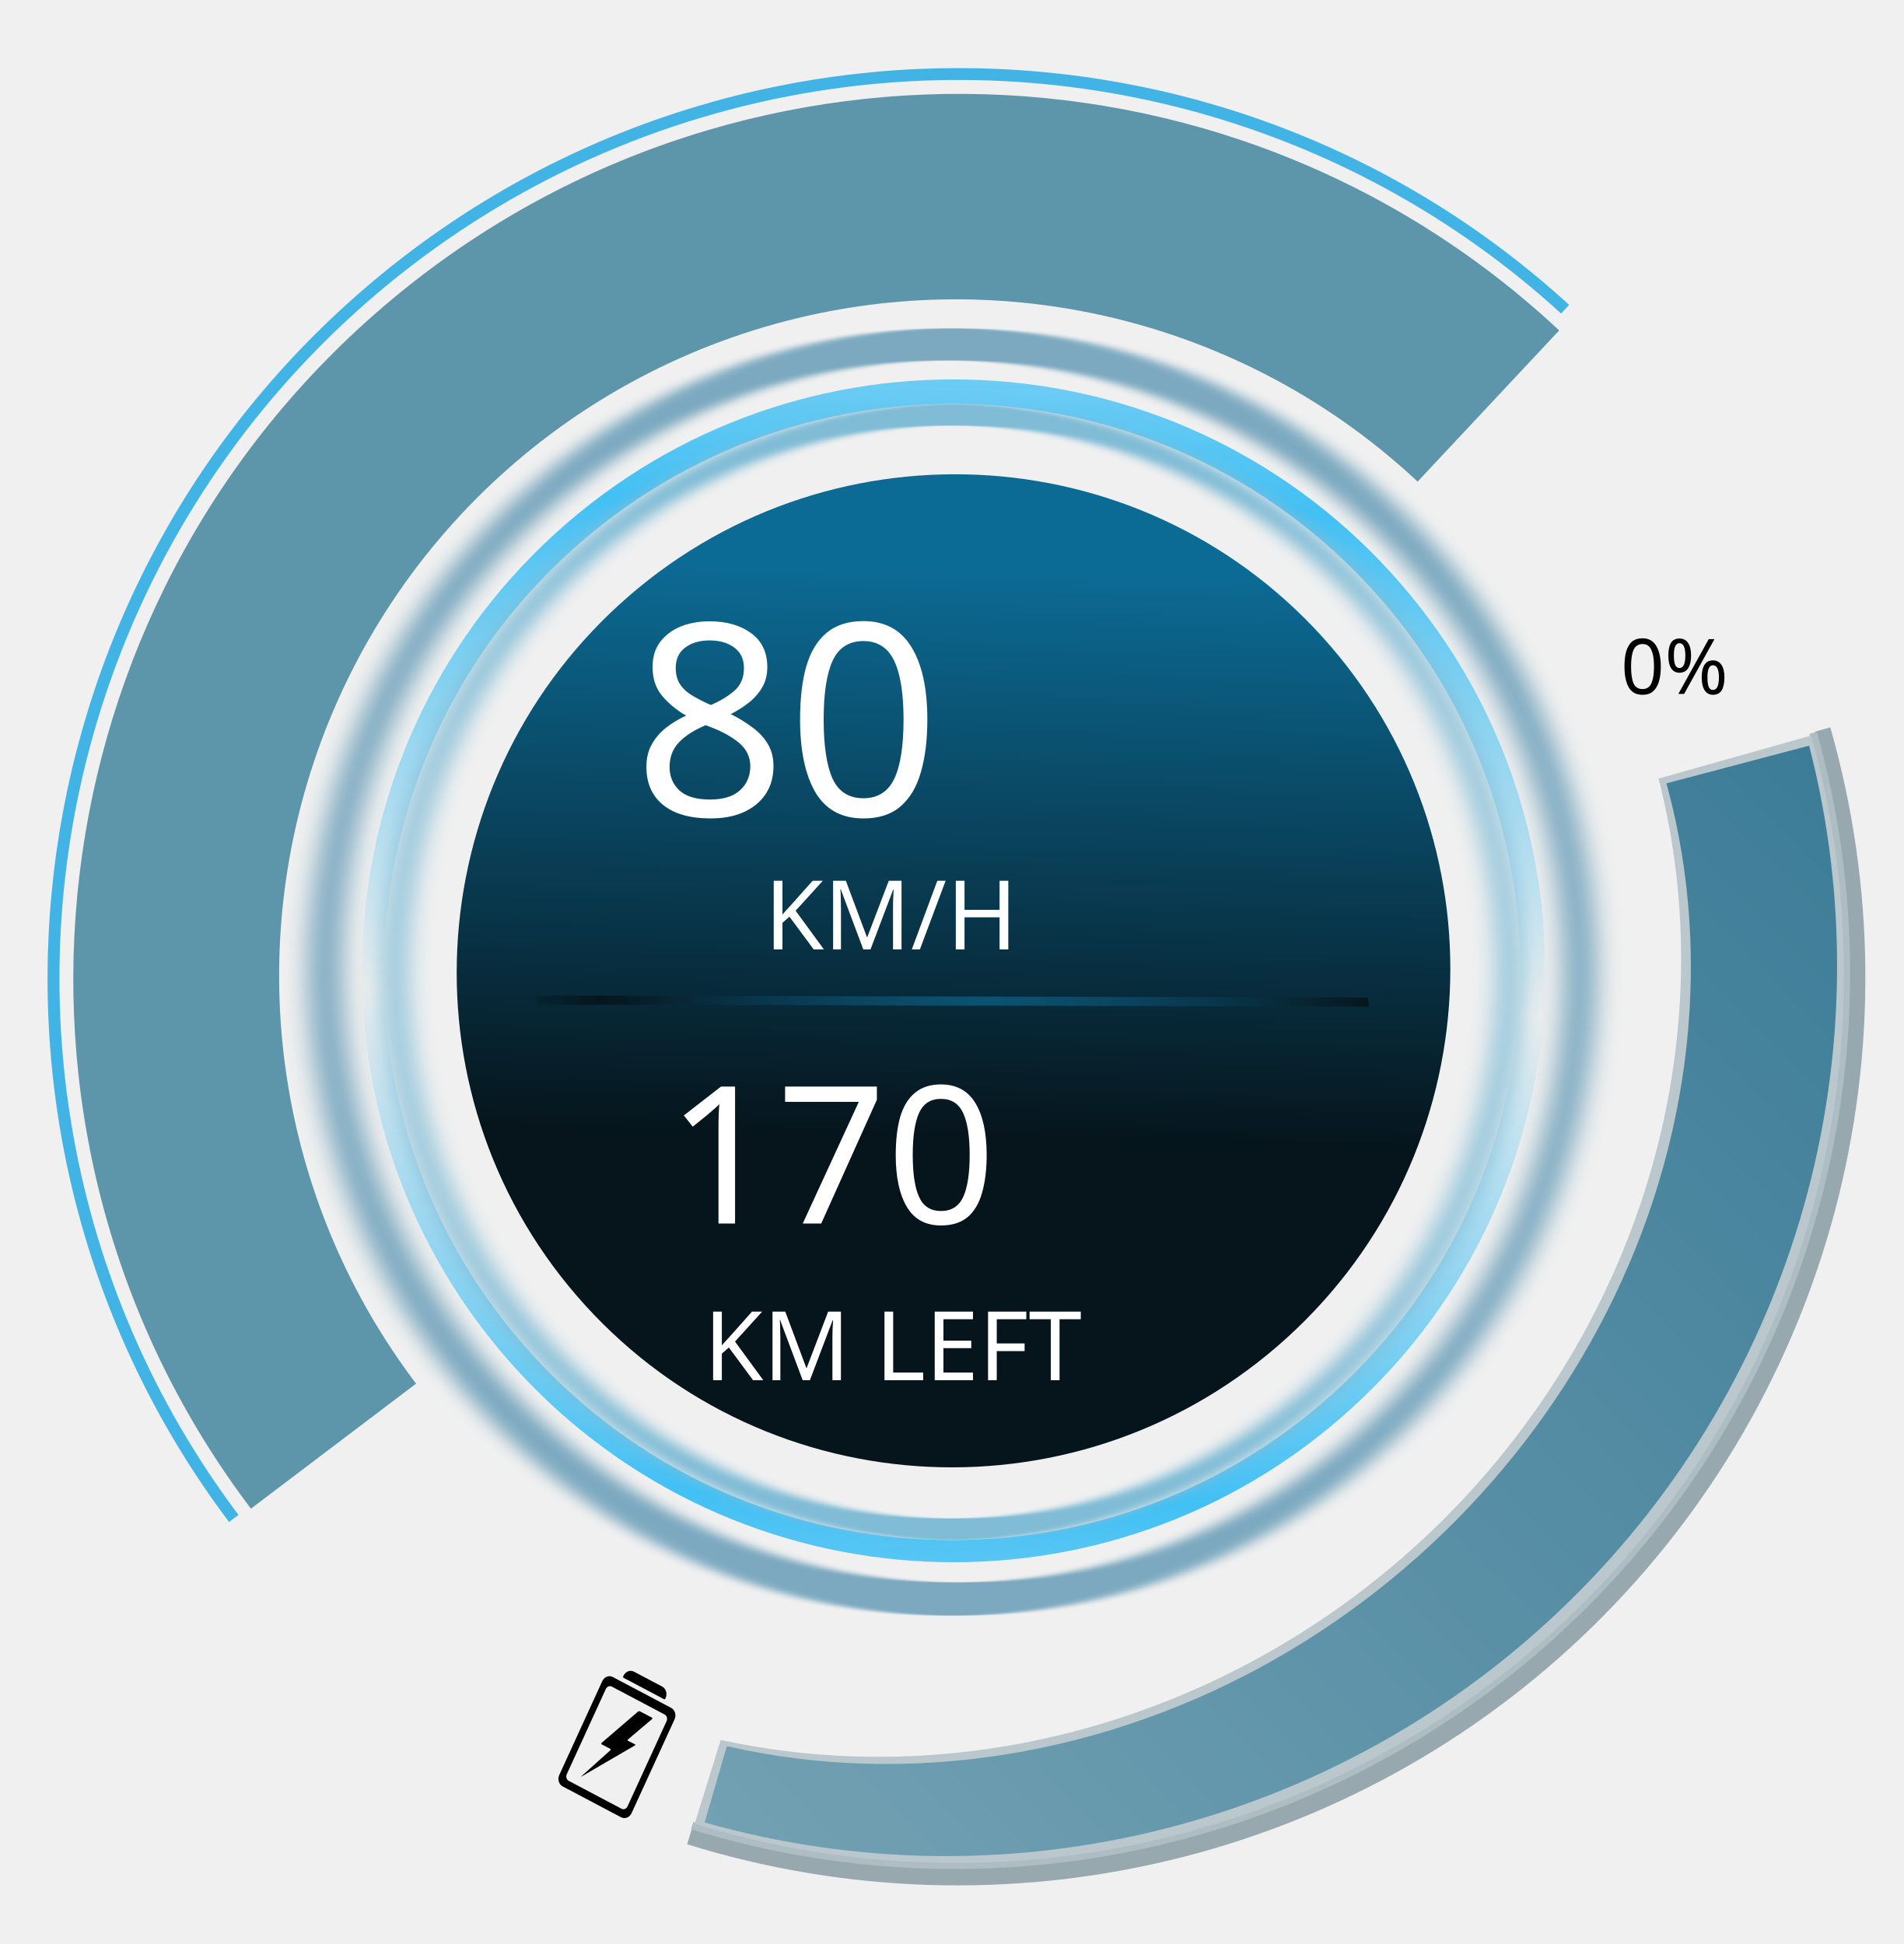
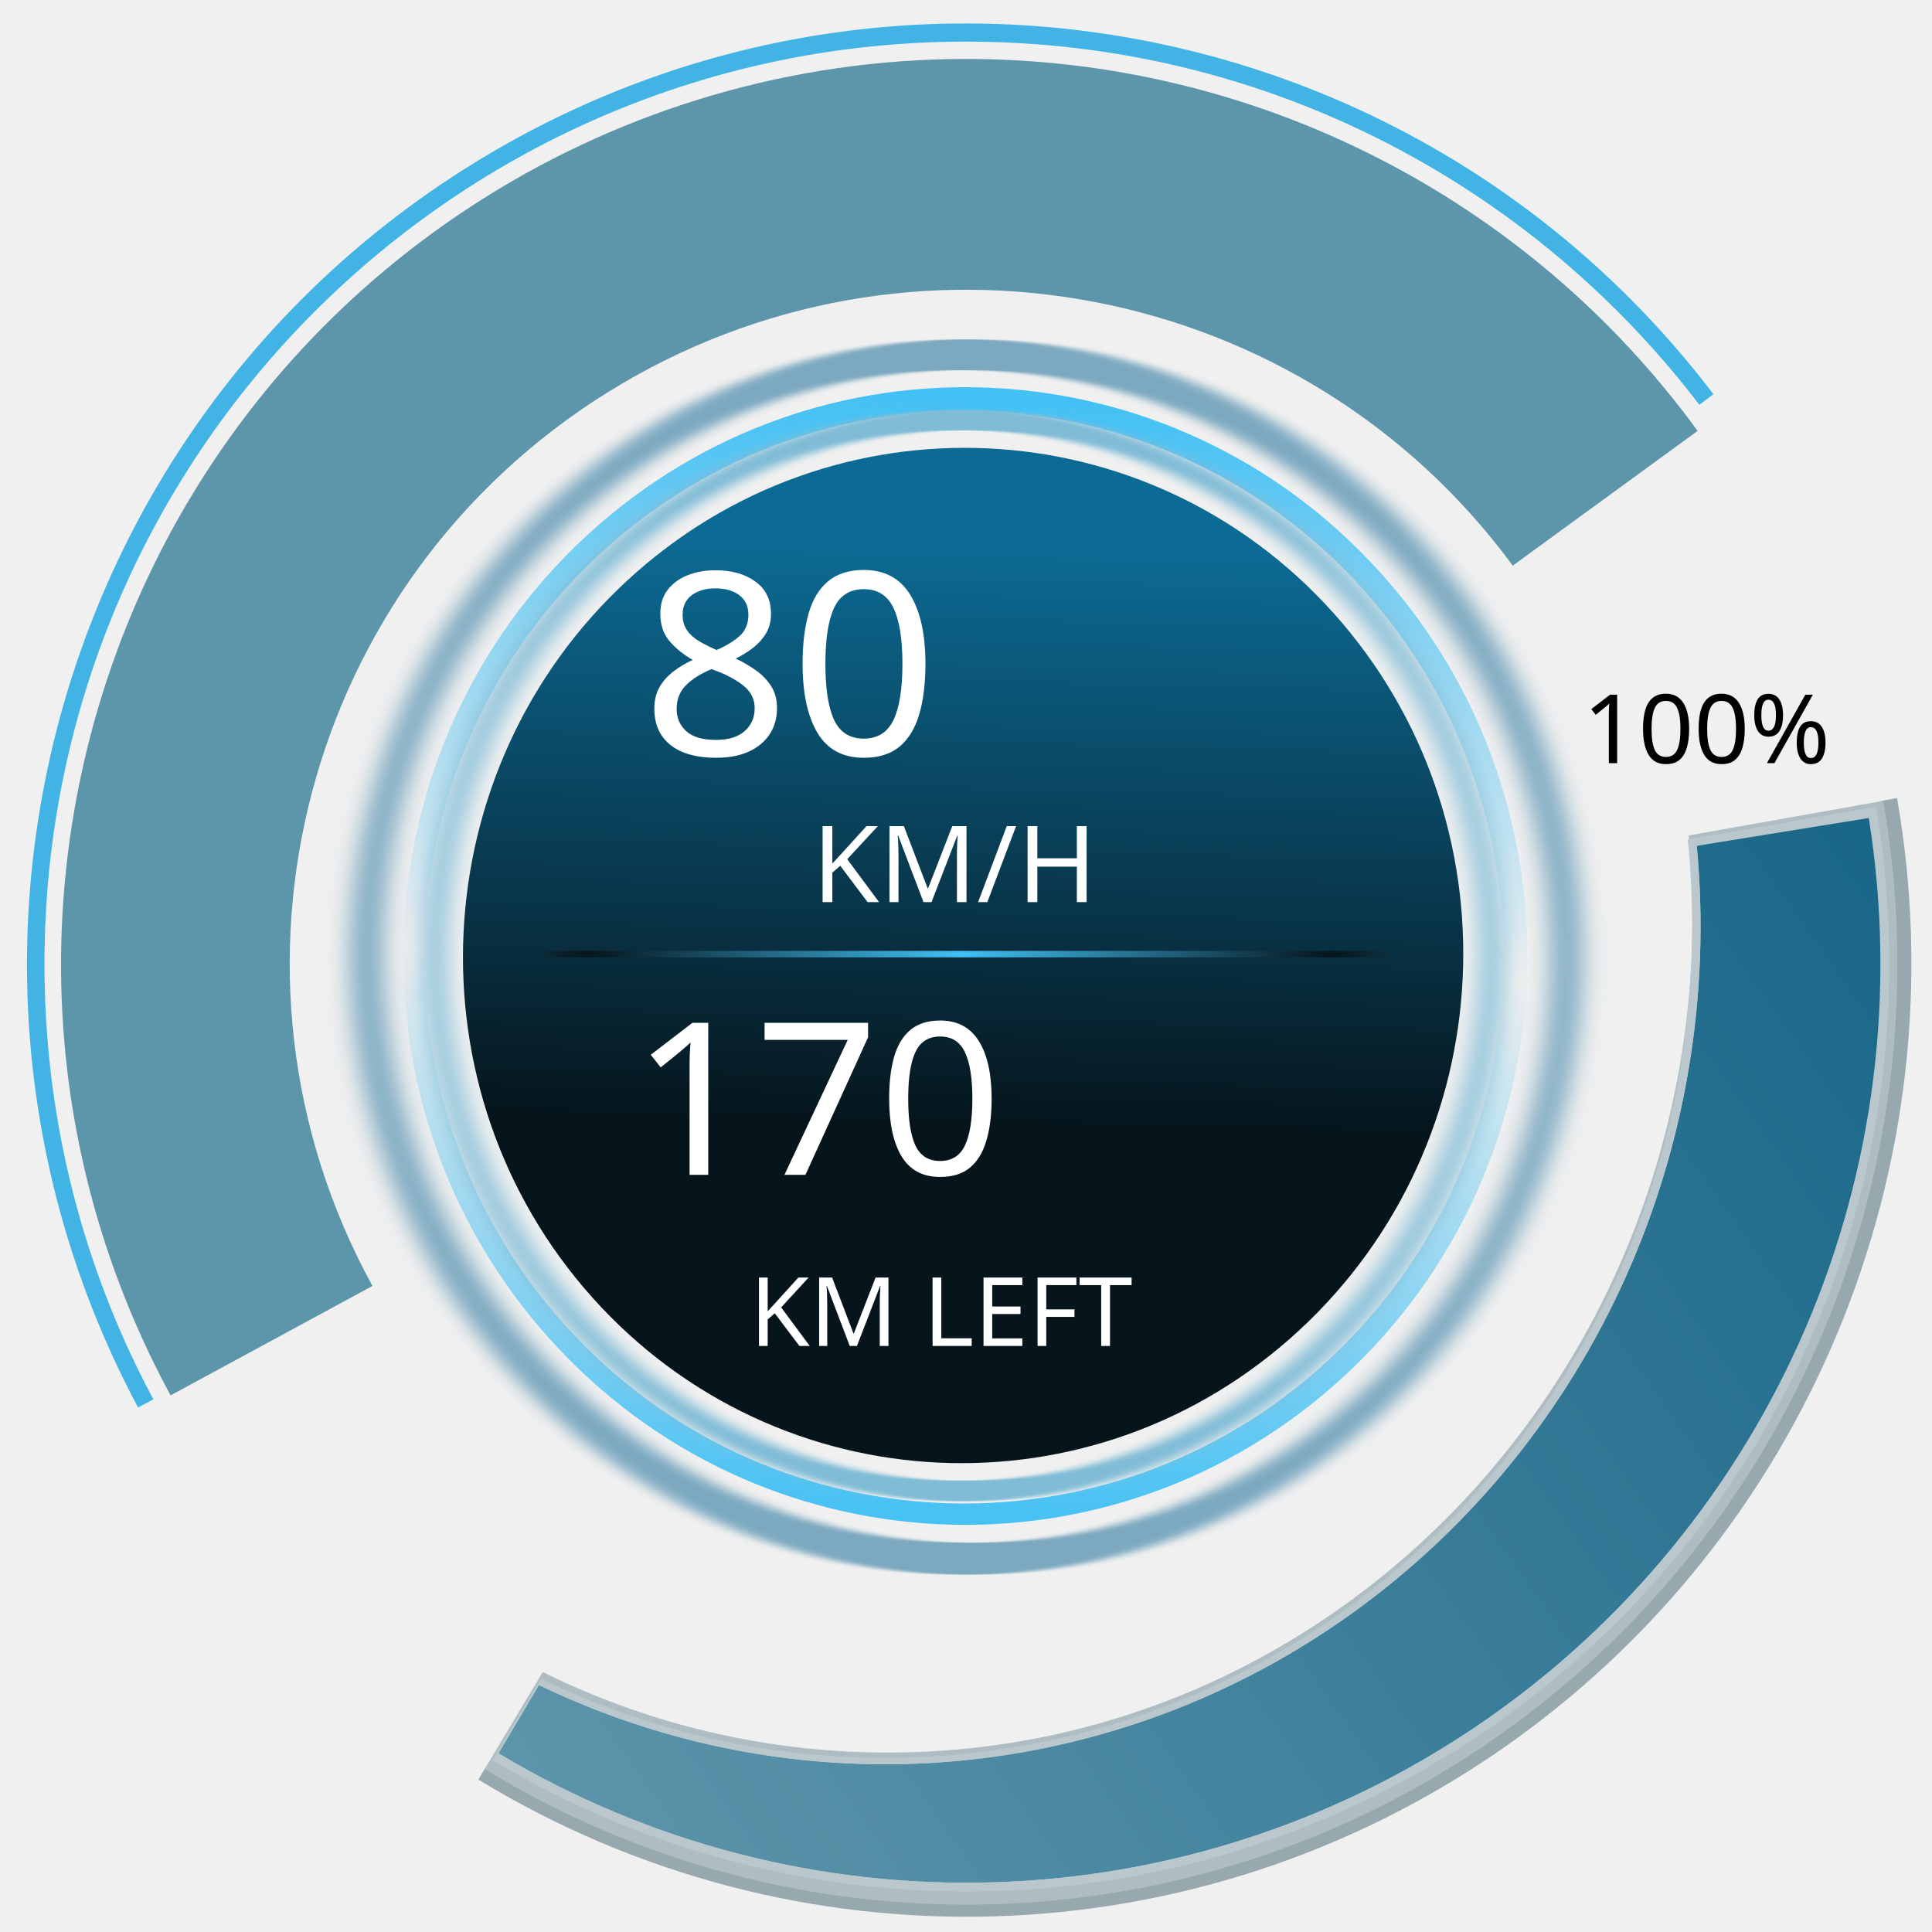
- <svg xmlns="http://www.w3.org/2000/svg" xmlns:ns1="http://www.openswatchbook.org/uri/2009/osb" xmlns:xlink="http://www.w3.org/1999/xlink" width="100%" height="100%" viewBox="0 0 140 143" version="1.1" id="svg8">
+ <svg xmlns="http://www.w3.org/2000/svg" xmlns:ns1="http://www.openswatchbook.org/uri/2009/osb" xmlns:xlink="http://www.w3.org/1999/xlink" width="100%" height="100%" viewBox="0 0 300 300" version="1.1" id="svg8">
  <defs id="defs2">
-     <linearGradient id="linearGradient931">
-       <stop style="stop-color:#5d95ab;stop-opacity:1" offset="0" id="stop927" />
-       <stop style="stop-color:#186688;stop-opacity:1" offset="1" id="stop929" />
+     <linearGradient id="linearGradient1015">
+       <stop style="stop-color:#42c0f4;stop-opacity:1" offset="0" id="stop1011" />
+       <stop style="stop-color:#06151c;stop-opacity:1" offset="1" id="stop1013" />
    </linearGradient>
-     <linearGradient id="linearGradient928">
-       <stop style="stop-color:#06151c;stop-opacity:1" offset="0" id="stop924" />
-       <stop style="stop-color:#0c6b95;stop-opacity:0.629" offset="1" id="stop926" />
+     <linearGradient id="linearGradient1484">
+       <stop style="stop-color:#42c0f4;stop-opacity:1" offset="0" id="stop1480" />
+       <stop style="stop-color:#42c0f4;stop-opacity:0" offset="1" id="stop1482" />
    </linearGradient>
-     <rect x="177.93" y="161.054" width="19.533" height="42.333" id="rect950" />
-     <rect x="4.981" y="104.197" width="49.484" height="11.288" id="rect99" />
-     <rect x="105.39" y="123.328" width="19.022" height="7.834" id="rect23021" />
-     <rect x="118.513" y="113.938" width="34.804" height="22.703" id="rect23015" />
+     <linearGradient id="linearGradient1458">
+       <stop style="stop-color:#5d95ab;stop-opacity:1" offset="0" id="stop1454" />
+       <stop style="stop-color:#186688;stop-opacity:1" offset="1" id="stop1456" />
+     </linearGradient>
+     <rect x="105.39" y="123.328" width="32.01" height="13.882" id="rect23021" />
+     <rect x="118.513" y="113.938" width="41.111" height="32.469" id="rect23015" />
    <rect x="108.41" y="105.329" width="28.795" height="36.226" id="rect23003" />
    <linearGradient id="linearGradient22966" ns1:paint="solid">
      <stop style="stop-color:#bac8cd;stop-opacity:1;" offset="0" id="stop22964" />
    </linearGradient>
    <rect x="160.845" y="154.39" width="20.068" height="7.942" id="rect22840" />
    <rect x="162.395" y="150.668" width="18.198" height="9.464" id="rect22834" />
    <rect x="163.493" y="152.768" width="12.909" height="10.782" id="rect22828" />
    <linearGradient id="linearGradient22672">
      <stop style="stop-color:#06151c;stop-opacity:1" offset="0" id="stop22668" />
      <stop style="stop-color:#0c6b95;stop-opacity:1" offset="1" id="stop22670" />
    </linearGradient>
-     <linearGradient id="linearGradient22307">
-       <stop style="stop-color:#42c0f4;stop-opacity:1;" offset="0" id="stop22311" />
-       <stop style="stop-color:#42c0f4;stop-opacity:0;" offset="1" id="stop22313" />
-     </linearGradient>
    <linearGradient id="linearGradient17006" ns1:paint="solid">
      <stop style="stop-color:#aabbc2;stop-opacity:1;" offset="0" id="stop17004" />
    </linearGradient>
-     <linearGradient xlink:href="#linearGradient22307" id="linearGradient22309" x1="165.773" y1="146.463" x2="140.521" y2="172.952" gradientUnits="userSpaceOnUse" spreadMethod="reflect" gradientTransform="rotate(-42.267,1.426758,155.0401)" />
    <filter style="color-interpolation-filters:sRGB" id="filter22448" x="-0.017" width="1.034" y="-0.017" height="1.034">
      <feGaussianBlur stdDeviation="2.55" id="feGaussianBlur22450" />
    </filter>
    <filter style="color-interpolation-filters:sRGB" id="filter22654" x="-0.019" width="1.038" y="-0.019" height="1.038">
      <feGaussianBlur stdDeviation="2.499" id="feGaussianBlur22656" />
    </filter>
-     <linearGradient xlink:href="#linearGradient22672" id="linearGradient22676" x1="99.7" y1="147.882" x2="128.611" y2="117.575" gradientUnits="userSpaceOnUse" gradientTransform="translate(-104.5186,-39.34792)" />
    <rect x="118.513" y="113.938" width="34.3" height="25.901" id="rect23033" />
-     <rect x="105.39" y="123.328" width="32.227" height="8.658" id="rect23035" />
-     <linearGradient xlink:href="#linearGradient928" id="linearGradient922" x1="86.858" y1="113.853" x2="123.032" y2="149.324" gradientUnits="userSpaceOnUse" spreadMethod="reflect" />
-     <linearGradient xlink:href="#linearGradient928" id="linearGradient930" gradientUnits="userSpaceOnUse" x1="90.864" y1="117.765" x2="113.826" y2="137.584" spreadMethod="reflect" />
-     <linearGradient xlink:href="#linearGradient928" id="linearGradient917" gradientUnits="userSpaceOnUse" x1="86.858" y1="113.853" x2="123.032" y2="149.324" spreadMethod="reflect" />
-     <linearGradient xlink:href="#linearGradient931" id="linearGradient925" x1="51.82" y1="134.059" x2="133.048" y2="54.85" gradientUnits="userSpaceOnUse" />
+     <rect x="105.39" y="123.328" width="32.01" height="13.882" id="rect23035" />
+     <clipPath clipPathUnits="userSpaceOnUse" id="clipPath1344">
+       <path style="display:block;fill:#ffffff;fill-opacity:1;fill-rule:evenodd;stroke-width:1.3;stroke-linejoin:round" id="path1346" d="m 282.253,193.725 a 62.176,62.835 0 0 1 -30.239,-61.763 62.176,62.835 0 0 1 43.993,-52.648 l 17.729,60.227 z" />
+     </clipPath>
+     <clipPath clipPathUnits="userSpaceOnUse" id="clipPath1354">
+       <path style="display:none;opacity:1;fill:#ffffff;fill-opacity:1;fill-rule:evenodd;stroke:none;stroke-width:0;stroke-linecap:square;stroke-miterlimit:4;stroke-dasharray:none;stroke-opacity:1;paint-order:fill markers stroke" id="path1356" d="m 361.778,102.782 a 59.902,61.539 0 0 1 5.614,64.12 59.902,61.539 0 0 1 -53.107,34.175 59.902,61.539 0 0 1 -53.707,-33.171 l 53.159,-28.366 z" />
+     </clipPath>
+     <clipPath clipPathUnits="userSpaceOnUse" id="clipPath1380">
+       <ellipse style="display:none;opacity:1;fill:#ffffff;fill-opacity:1;fill-rule:evenodd;stroke:none;stroke-width:0;stroke-linecap:square;stroke-miterlimit:4;stroke-dasharray:none;stroke-opacity:1;paint-order:fill markers stroke" id="ellipse1382" cx="313.736" cy="139.541" rx="60.214" ry="61.134" d="m 373.95,139.541 a 60.214,61.134 0 0 1 -60.214,61.134 60.214,61.134 0 0 1 -60.214,-61.134 60.214,61.134 0 0 1 60.214,-61.134 60.214,61.134 0 0 1 60.214,61.134 z" />
+       <path id="lpe_path-effect1384" style="display:inline;opacity:1;fill:#ffffff;fill-opacity:1;fill-rule:evenodd;stroke:none;stroke-width:0;stroke-linecap:square;stroke-miterlimit:4;stroke-dasharray:none;stroke-opacity:1;paint-order:fill markers stroke" class="powerclip" d="M 247.386,72.208 H 367.542 V 173.936 H 247.386 Z m 126.564,67.333 a 60.214,61.134 0 0 0 -60.214,-61.134 60.214,61.134 0 0 0 -60.214,61.134 60.214,61.134 0 0 0 60.214,61.134 60.214,61.134 0 0 0 60.214,-61.134 z" />
+     </clipPath>
+     <clipPath clipPathUnits="userSpaceOnUse" id="clipPath1416">
+       <ellipse style="display:block;fill:#ffffff;fill-opacity:1;fill-rule:evenodd;stroke-width:0.983;stroke-linecap:round;stroke-linejoin:miter;stroke-miterlimit:4;stroke-dasharray:none;paint-order:stroke fill markers" id="ellipse1418" cx="308.627" cy="135.955" rx="52.401" ry="55.923" />
+     </clipPath>
+     <linearGradient xlink:href="#linearGradient1458" id="linearGradient1460" x1="282.8" y1="192.058" x2="372.969" y2="129.126" gradientUnits="userSpaceOnUse" gradientTransform="matrix(2.377028,0,0,2.342835,-595.7227,-177.2314)" />
+     <linearGradient xlink:href="#linearGradient1484" id="linearGradient1478" gradientUnits="userSpaceOnUse" gradientTransform="matrix(1.483774,-1.366246,1.349831,1.501818,-199.2302,87.4107)" x1="138.362" y1="108.638" x2="108.156" y2="139.861" spreadMethod="reflect" />
+     <linearGradient xlink:href="#linearGradient22672" id="linearGradient1494" gradientUnits="userSpaceOnUse" gradientTransform="matrix(2.14044,4.8242114e-8,3.3168656e-8,2.143518,-219.6049,-88.23224)" x1="99.7" y1="147.882" x2="128.611" y2="117.575" />
+     <rect x="118.513" y="113.938" width="42.21" height="22.66" id="rect1526" />
+     <rect x="105.39" y="123.328" width="19.308" height="7.457" id="rect1528" />
+     <rect x="118.513" y="113.938" width="34.3" height="25.901" id="rect1530" />
+     <rect x="105.39" y="123.328" width="32.01" height="13.882" id="rect1532" />
+     <rect x="160.845" y="154.39" width="20.068" height="7.942" id="rect1562" />
+     <clipPath clipPathUnits="userSpaceOnUse" id="clipPath940">
+       <path style="display:none;fill:#ff0000;fill-rule:evenodd" id="path942" d="M 125.204,54.731 A 60.618,62.271 0 0 1 99.826,117.324 60.618,62.271 0 0 1 33.842,119 L 65.577,65.945 Z" />
+       <path id="lpe_path-effect944" style="display:block;fill:#ff0000;fill-rule:evenodd" class="powerclip" d="M 28.684,49.989 H 132.297 V 134.134 H 28.684 Z M 125.204,54.731 65.577,65.945 33.842,119 A 60.618,62.271 0 0 0 99.826,117.324 60.618,62.271 0 0 0 125.204,54.731 Z" />
+     </clipPath>
+     <clipPath clipPathUnits="userSpaceOnUse" id="clipPath949">
+       <ellipse style="display:none;opacity:1;fill:#ffffff;fill-opacity:1;fill-rule:evenodd;stroke-width:1.289;stroke-linecap:round;stroke-linejoin:miter;stroke-miterlimit:4;stroke-dasharray:none;paint-order:stroke fill markers" id="ellipse951" cx="308.43" cy="137.049" rx="52.724" ry="55.107" d="m 361.153,137.049 a 52.724,55.107 0 0 1 -52.724,55.107 52.724,55.107 0 0 1 -52.724,-55.107 52.724,55.107 0 0 1 52.724,-55.107 52.724,55.107 0 0 1 52.724,55.107 z" />
+       <path id="lpe_path-effect953" style="display:block;opacity:1;fill:#ffffff;fill-opacity:1;fill-rule:evenodd;stroke-width:1.289;stroke-linecap:round;stroke-linejoin:miter;stroke-miterlimit:4;stroke-dasharray:none;paint-order:stroke fill markers" class="powerclip" d="m 277.8,124.126 h 101.236 v 81.888 H 277.8 Z m 83.354,12.922 a 52.724,55.107 0 0 0 -52.724,-55.107 52.724,55.107 0 0 0 -52.724,55.107 52.724,55.107 0 0 0 52.724,55.107 52.724,55.107 0 0 0 52.724,-55.107 z" />
+     </clipPath>
+     <clipPath clipPathUnits="userSpaceOnUse" id="clipPath938">
+       <ellipse style="display:none;fill:#ff0000;fill-rule:evenodd;stroke-width:1.193" id="ellipse940" cx="60.431" cy="62.861" rx="52.569" ry="55.389" d="M 113,62.861 A 52.569,55.389 0 0 1 60.431,118.25 52.569,55.389 0 0 1 7.862,62.861 52.569,55.389 0 0 1 60.431,7.472 52.569,55.389 0 0 1 113,62.861 Z" />
+       <path id="lpe_path-effect942" style="display:inline;fill:#ff0000;fill-rule:evenodd;stroke-width:1.193" class="powerclip" d="M 29.101,50.173 H 131.381 V 133.33 H 29.101 Z M 113,62.861 A 52.569,55.389 0 0 0 60.431,7.472 52.569,55.389 0 0 0 7.862,62.861 52.569,55.389 0 0 0 60.431,118.25 52.569,55.389 0 0 0 113,62.861 Z" />
+     </clipPath>
+     <linearGradient xlink:href="#linearGradient22672" id="linearGradient935" gradientUnits="userSpaceOnUse" x1="87.019" y1="109.328" x2="113.971" y2="136.387" spreadMethod="reflect" gradientTransform="matrix(2.801676,-4.255704,0.1077534,4.991868,-166.512,-69.33222)" />
+     <clipPath clipPathUnits="userSpaceOnUse" id="clipPath943">
+       <ellipse style="display:none;fill:#ffffff;fill-opacity:1;fill-rule:evenodd;stroke-width:1.3;stroke-linejoin:round" id="ellipse945" cx="313.736" cy="139.541" rx="41.958" ry="43.116" d="m 355.694,139.541 a 41.958,43.116 0 0 1 -41.958,43.116 41.958,43.116 0 0 1 -41.958,-43.116 41.958,43.116 0 0 1 41.958,-43.116 41.958,43.116 0 0 1 41.958,43.116 z" />
+     </clipPath>
+     <linearGradient xlink:href="#linearGradient1015" id="linearGradient1009" x1="149.12" y1="135.031" x2="206.895" y2="135.368" gradientUnits="userSpaceOnUse" spreadMethod="reflect" gradientTransform="matrix(1,0,0,0.6285394,0,54.84781)" />
+     <mask maskUnits="userSpaceOnUse" id="mask942">
+       <path id="speedMask" clip-path="none" mask="none" style="display:inline;opacity:1;fill:#ffffff;fill-opacity:1;fill-rule:evenodd;stroke:none;stroke-width:0;stroke-linecap:square;stroke-miterlimit:4;stroke-dasharray:none;stroke-opacity:1;paint-order:fill markers stroke" d="M 149.535,8.51 C 123.01,8.589 97.044,16.14 74.618,30.294 11.821,69.929 -8.759,153.196 26.644,218.442 L 59.168,200.687 C 32.421,151.923 46.759,91.582 94.132,62.159 141.002,33.049 201.102,45.199 233.73,89.554 L 264.668,67.151 C 238.026,30.627 194.765,8.375 149.535,8.51 Z m 1.437,140.23 -0.965,0.643 -1.917,1.109 1.866,-1.011 z" />
+     </mask>
    <mask maskUnits="userSpaceOnUse" id="mask939">
-       <path id="chargeMask" style="opacity:1;fill:#bac8cd;fill-opacity:1;fill-rule:nonzero;stroke:none;stroke-width:1;stroke-linecap:butt;stroke-linejoin:miter;stroke-miterlimit:4;stroke-dasharray:none;stroke-opacity:1;paint-order:markers stroke fill" d="m 121.975,57.272 a 53.666,57.124 47.733 0 1 -7.857,44.711 53.666,57.124 47.733 0 1 -61.118,26.006 l -1.911,6.167 a 65.139,65.282 47.733 0 0 64.788,-15.689 65.139,65.282 47.733 0 0 17.318,-64.362 z" />
-     </mask>
-     <mask maskUnits="userSpaceOnUse" id="mask966">
-       <path style="fill:#ffffff;fill-opacity:1;fill-rule:evenodd;stroke-width:0;stroke-linecap:square;paint-order:stroke fill markers" id="speedMask" d="m 18.75,111.519 a 65.133,64.903 0 0 1 7.558,-88.127 65.133,64.903 0 0 1 88.754,1.219 L 70.028,71.5 Z" />
+       <path id="socMask" clip-path="none" mask="none" style="display:inline;opacity:1;fill:#ffffff;fill-opacity:1;fill-rule:evenodd;stroke-width:2.36;stroke-linecap:round;stroke-linejoin:miter;stroke-miterlimit:4;stroke-dasharray:none;paint-order:stroke fill markers" d="m 290.68,126.27 -27.527,5.121 0.322,-0.031 c 4.377,46.622 -15.975,92.063 -53.288,118.977 -37.148,26.793 -85.414,31.108 -126.512,11.317 l -6.27,10.605 c 47.365,28.352 106.78,26.578 152.387,-4.551 45.606,-31.129 69.649,-86.736 60.888,-141.438 z" />
    </mask>
  </defs>
  <g id="layer1" style="display:inline">
-     <path id="path15066" style="fill:#41b4e5;fill-opacity:1;stroke-width:0.265" d="m 25.391,22.478 a 66.64,66.86 47.733 0 0 -8.547,89.48 l 0.694,-0.523 A 65.763,65.992 47.733 0 1 7.117,53.154 65.763,65.992 47.733 0 1 55.961,7.502 65.763,65.992 47.733 0 1 114.81,23.066 l 0.587,-0.641 a 66.64,66.86 47.733 0 0 -89.946,-7.38e-4 66.64,66.86 47.733 0 0 -0.059,0.054 z" />
-     <path id="speed" style="display:inline;opacity:1;fill:#5d95ab;fill-opacity:1;stroke:none;stroke-width:1;stroke-linecap:butt;stroke-linejoin:miter;stroke-miterlimit:4;stroke-dasharray:none;stroke-opacity:1;paint-order:markers stroke fill" d="m 26.8,23.781 a 64.729,64.985 47.733 0 0 -8.346,87.195 l 12.145,-9.196 A 49.714,49.75 47.733 0 1 22.829,56.831 49.714,49.75 47.733 0 1 36.803,34.98 49.714,49.75 47.733 0 1 60.262,23.042 49.714,49.75 47.733 0 1 104.256,35.427 l 10.41,-11.122 a 64.729,64.985 47.733 0 0 -87.726,-0.649 64.729,64.985 47.733 0 0 -0.14,0.125 z" mask="url(#mask966)" />
-     <path id="path16996" style="fill:#97a8af;fill-opacity:1;stroke-width:0.265" d="m 133.47,53.825 a 65.514,65.748 47.733 0 1 -17.132,64.497 65.514,65.748 47.733 0 1 -65.45,16.193 l -0.355,1.149 a 67.011,66.848 47.733 0 0 66.556,-15.981 67.011,66.848 47.733 0 0 17.516,-66.18 z" />
-     <path style="fill:none;fill-rule:evenodd;stroke:#000000;stroke-width:0.265px;stroke-linecap:butt;stroke-linejoin:miter;stroke-opacity:1" d="m 93.452,61.527 v 0" id="path18418" />
-     <path id="circle22023" style="display:inline;opacity:1;fill:#aebdc3;fill-opacity:1;fill-rule:nonzero;stroke:none;stroke-width:1.003;stroke-linecap:butt;stroke-linejoin:miter;stroke-miterlimit:4;stroke-dasharray:none;stroke-opacity:1;paint-order:markers stroke fill" d="m 133.068,53.985 a 65.139,65.282 47.733 0 1 -17.326,64.335 65.139,65.282 47.733 0 1 -64.758,15.699 l -0.168,0.543 A 65.761,65.832 47.733 0 0 116.174,118.766 65.761,65.832 47.733 0 0 133.612,53.832 Z" />
-     <path id="path22036" style="opacity:1;fill:#bac8cd;fill-opacity:1;fill-rule:nonzero;stroke:none;stroke-width:1;stroke-linecap:butt;stroke-linejoin:miter;stroke-miterlimit:4;stroke-dasharray:none;stroke-opacity:1;paint-order:markers stroke fill" d="m 121.975,57.272 a 53.666,57.124 47.733 0 1 -7.857,44.711 53.666,57.124 47.733 0 1 -61.118,26.006 l -1.911,6.167 a 65.139,65.282 47.733 0 0 64.788,-15.689 65.139,65.282 47.733 0 0 17.318,-64.362 z" />
-     <path id="path22062" style="opacity:1;fill:#7ca9c0;fill-opacity:1;fill-rule:nonzero;stroke:none;stroke-width:3.889;stroke-linecap:butt;stroke-linejoin:miter;stroke-miterlimit:4;stroke-dasharray:none;stroke-opacity:1;paint-order:markers stroke fill;filter:url(#filter22448)" d="M 409.629,347.74 A 178.972,178.972 0 0 0 230.656,526.711 178.972,178.972 0 0 0 409.629,705.684 178.972,178.972 0 0 0 588.6,526.711 178.972,178.972 0 0 0 409.629,347.74 Z m -0.232,8.566 a 169.227,170.405 0 0 1 0.465,0 169.227,170.405 0 0 1 169.227,170.404 A 169.227,170.405 0 0 1 409.861,697.117 169.227,170.405 0 0 1 240.635,526.711 169.227,170.405 0 0 1 409.396,356.307 Z" transform="matrix(0.1957966,-0.1779551,0.1779551,0.1957966,-103.9069,41.26713)" />
-     <path id="path22290" style="opacity:1;fill:url(#linearGradient22309);fill-opacity:1;fill-rule:nonzero;stroke:none;stroke-width:1.007;stroke-linecap:butt;stroke-linejoin:miter;stroke-miterlimit:4;stroke-dasharray:none;stroke-opacity:1;paint-order:markers stroke fill" d="m 40.752,39.32 a 43.505,43.505 0 0 0 -2.822,61.353 43.505,43.505 0 0 0 61.455,2.934 43.505,43.505 0 0 0 2.933,-61.455 43.505,43.505 0 0 0 -61.454,-2.934 43.505,43.505 0 0 0 -0.112,0.102 z m 1.177,1.263 a 41.779,41.786 47.733 0 1 59.022,2.812 41.779,41.786 47.733 0 1 -2.823,59.022 41.779,41.786 47.733 0 1 -59.022,-2.812 41.779,41.786 47.733 0 1 2.823,-59.021 z" />
-     <path id="ellipse22594" style="display:inline;opacity:1;fill:#80bcd6;fill-opacity:1;fill-rule:nonzero;stroke:none;stroke-width:3.78;stroke-linecap:butt;stroke-linejoin:miter;stroke-miterlimit:4;stroke-dasharray:none;stroke-opacity:1;paint-order:markers stroke fill;filter:url(#filter22654)" d="M 409.627,368.809 A 157.933,157.904 0 0 0 251.695,526.711 157.933,157.904 0 0 0 409.627,684.615 157.933,157.904 0 0 0 567.561,526.711 157.933,157.904 0 0 0 409.627,368.809 Z m -0.268,6.068 a 152.05,151.835 0 0 1 0.268,0 A 152.05,151.835 0 0 1 561.678,526.711 152.05,151.835 0 0 1 409.627,678.547 152.05,151.835 0 0 1 257.578,526.711 152.05,151.835 0 0 1 409.359,374.877 Z" transform="matrix(0.1957966,-0.1779551,0.1779551,0.1957966,-103.9069,41.26713)" />
-     <ellipse style="display:inline;opacity:1;mix-blend-mode:normal;fill:url(#linearGradient22676);fill-opacity:1;fill-rule:nonzero;stroke:none;stroke-width:1;stroke-linecap:butt;stroke-linejoin:miter;stroke-miterlimit:4;stroke-dasharray:none;stroke-opacity:1;paint-order:markers stroke fill" id="path22599" cx="3.862" cy="100.011" rx="36.594" ry="36.468" transform="rotate(-42.267)" />
-     <g id="path22776" style="opacity:1;fill:url(#linearGradient922);fill-opacity:1" transform="matrix(0.3475505,-1.720285,0.97952,1.762123,-104.2176,15.20772)">
-       <path style="color:#000000;font-style:normal;font-variant:normal;font-weight:normal;font-stretch:normal;font-size:medium;line-height:normal;font-family:sans-serif;font-variant-ligatures:normal;font-variant-position:normal;font-variant-caps:normal;font-variant-numeric:normal;font-variant-alternates:normal;font-variant-east-asian:normal;font-feature-settings:normal;text-indent:0;text-align:start;text-decoration:none;text-decoration-line:none;text-decoration-style:solid;text-decoration-color:#000000;letter-spacing:normal;word-spacing:normal;text-transform:none;writing-mode:lr-tb;direction:ltr;text-orientation:mixed;dominant-baseline:auto;baseline-shift:baseline;text-anchor:start;white-space:normal;shape-padding:0;shape-margin:0;inline-size:0;clip-rule:nonzero;display:inline;overflow:visible;visibility:visible;isolation:auto;mix-blend-mode:normal;color-interpolation:sRGB;color-interpolation-filters:linearRGB;solid-color:#000000;solid-opacity:1;vector-effect:none;fill:url(#linearGradient917);fill-opacity:1;fill-rule:nonzero;stroke:none;stroke-width:0.272px;stroke-linecap:butt;stroke-linejoin:miter;stroke-miterlimit:4;stroke-dasharray:none;stroke-dashoffset:0;stroke-opacity:1;color-rendering:auto;image-rendering:auto;shape-rendering:auto;text-rendering:auto;enable-background:accumulate;stop-color:#000000;stop-opacity:1" d="m 85.286,116.375 46.89,45.867" id="path22804" />
-       <path style="color:#000000;font-style:normal;font-variant:normal;font-weight:normal;font-stretch:normal;font-size:medium;line-height:normal;font-family:sans-serif;font-variant-ligatures:normal;font-variant-position:normal;font-variant-caps:normal;font-variant-numeric:normal;font-variant-alternates:normal;font-variant-east-asian:normal;font-feature-settings:normal;text-indent:0;text-align:start;text-decoration:none;text-decoration-line:none;text-decoration-style:solid;text-decoration-color:#000000;letter-spacing:normal;word-spacing:normal;text-transform:none;writing-mode:lr-tb;direction:ltr;text-orientation:mixed;dominant-baseline:auto;baseline-shift:baseline;text-anchor:start;white-space:normal;shape-padding:0;shape-margin:0;inline-size:0;clip-rule:nonzero;display:inline;overflow:visible;visibility:visible;isolation:auto;mix-blend-mode:normal;color-interpolation:sRGB;color-interpolation-filters:linearRGB;solid-color:#000000;solid-opacity:1;vector-effect:none;fill:url(#linearGradient930);fill-opacity:1;fill-rule:nonzero;stroke:none;stroke-linecap:butt;stroke-linejoin:miter;stroke-miterlimit:4;stroke-dasharray:none;stroke-dashoffset:0;stroke-opacity:1;color-rendering:auto;image-rendering:auto;shape-rendering:auto;text-rendering:auto;enable-background:accumulate;stop-color:#000000;stop-opacity:1" d="m 85.381,116.279 -0.189,0.193 46.891,45.867 0.189,-0.195 z" id="path22806" />
-     </g>
-     <text xml:space="preserve" id="text22826" style="font-style:italic;font-variant:normal;font-weight:normal;font-stretch:normal;font-size:10.583px;line-height:1.25;font-family:'Geometr706 BlkCn BT';-inkscape-font-specification:'Geometr706 BlkCn BT Italic';white-space:pre;shape-inside:url(#rect22828);fill:#000000;fill-opacity:1;stroke:none;" transform="rotate(-42.267,1.426748,155.0401)" />
-     <g id="g22962" transform="matrix(0.00726393,-0.01585956,0.01412355,0.00746479,39.50869,130.4183)">
-       <g id="g22903">
-         <g id="g22901">
-           <path d="M 471.108,96.392 H 36.27 C 16.27,96.392 0,112.619 0,132.564 v 304.033 c 0,19.945 16.27,36.172 36.27,36.172 h 434.838 c 20,0 36.273,-16.227 36.273,-36.172 V 132.564 c 0.001,-19.945 -16.273,-36.172 -36.273,-36.172 z m -1.398,325.673 c 0,11.459 -9.314,20.746 -20.802,20.746 H 53.544 c -11.49,0 -20.802,-9.291 -20.802,-20.746 v -274.97 c 0,-11.459 9.314,-20.747 20.802,-20.747 h 395.364 c 11.49,0 20.802,9.29 20.802,20.747 z" id="path22895" />
-           <path d="m 532.89,174.893 c 0,0 -1.609,0 -3.592,0 -1.983,0 -3.593,2.727 -3.593,6.086 v 207.199 c 0,3.361 1.606,6.086 3.593,6.086 h 3.592 c 20,0 36.271,-16.227 36.271,-36.172 V 211.065 C 569.16,191.12 552.89,174.893 532.89,174.893 Z" id="path22897" />
-           <path d="M 426.781,304.028 240.213,212.592 c -3.36,-1.646 -6.086,-0.615 -6.086,2.307 v 45.279 c 0,2.922 -2.77,4.002 -6.185,2.414 L 75.212,191.585 c -3.415,-1.588 -3.889,-1.175 -1.056,0.924 l 220.821,163.642 c 2.834,2.1 5.077,1.434 5.013,-1.49 l -0.789,-35.902 c -0.064,-2.922 2.592,-3.936 5.93,-2.264 l 121.696,60.885 c 3.339,1.67 6.047,0.654 6.047,-2.268 v -62.811 c -0.007,-2.921 -2.729,-6.624 -6.093,-8.273 z" id="path22899" />
-         </g>
-       </g>
-       <g id="g22905" />
-       <g id="g22907" />
-       <g id="g22909" />
-       <g id="g22911" />
-       <g id="g22913" />
-       <g id="g22915" />
-       <g id="g22917" />
-       <g id="g22919" />
-       <g id="g22921" />
-       <g id="g22923" />
-       <g id="g22925" />
-       <g id="g22927" />
-       <g id="g22929" />
-       <g id="g22931" />
-       <g id="g22933" />
-     </g>
-     <path id="charge" style="opacity:1;fill:url(#linearGradient925);fill-opacity:1;fill-rule:evenodd;stroke:none;stroke-width:1;stroke-linecap:butt;stroke-linejoin:miter;stroke-miterlimit:4;stroke-dasharray:none;stroke-opacity:1;paint-order:markers stroke fill" d="m 122.555,57.622 a 51.397,56.384 47.733 0 1 1.791,14.194 51.397,56.384 47.733 0 1 -50.276,57.221 51.397,56.384 47.733 0 1 -20.616,-0.59 l -1.633,5.612 a 64.827,65.279 47.733 0 0 63.49,-16.168 64.827,65.279 47.733 0 0 17.737,-63.041 z" mask="url(#mask939)" />
-     <text xml:space="preserve" id="text23001" style="font-style:normal;font-weight:normal;font-size:10.583px;line-height:1.25;font-family:sans-serif;white-space:pre;shape-inside:url(#rect23003);fill:#000000;fill-opacity:1;stroke:none;" transform="rotate(-42.267,1.426748,155.0401)" />
-     <text xml:space="preserve" id="text23019" style="font-style:normal;font-weight:normal;font-size:6.35px;line-height:1.25;font-family:sans-serif;white-space:pre;shape-inside:url(#rect23021);fill:#ffffff;fill-opacity:1;stroke:none;" transform="matrix(1.000062,-2.7604827e-4,-0.01083543,0.9999413,-42.28697,-59.34037)" />
-     <text xml:space="preserve" id="text97" style="font-size:10.583px;line-height:1.25;font-family:sans-serif;letter-spacing:0px;white-space:pre;shape-inside:url(#rect99);" transform="translate(-38,-68)" />
-     <text xml:space="preserve" id="text948" style="font-size:10.583px;line-height:1.25;font-family:sans-serif;-inkscape-font-specification:'sans-serif, Normal';letter-spacing:0px;white-space:pre;shape-inside:url(#rect950);" transform="translate(-38,-68)" />
-     <text xml:space="preserve" style="font-size:19.756px;line-height:1.25;font-family:sans-serif;-inkscape-font-specification:'sans-serif, Normal';text-align:center;letter-spacing:0px;text-anchor:middle;fill:#ffffff;fill-opacity:1;stroke-width:0.265" x="70.713" y="44.457" id="speedtext">
-       <tspan id="speedText" x="70.713" y="44.457" style="font-size:19.756px;text-align:center;text-anchor:middle;fill:#ffffff;fill-opacity:1;stroke-width:0.265" dy="15.54">80</tspan>
+     <text xml:space="preserve" id="text22826" style="font-style:italic;font-variant:normal;font-weight:normal;font-stretch:normal;font-size:10.583px;line-height:1.25;font-family:'Geometr706 BlkCn BT';-inkscape-font-specification:'Geometr706 BlkCn BT Italic';white-space:pre;shape-inside:url(#rect22828);fill:#000000;fill-opacity:1;stroke:none;" transform="matrix(1.7583,-1.576566,1.599575,1.733008,-752.4178,78.95452)" />
+     <text xml:space="preserve" id="text23001" style="font-style:normal;font-weight:normal;font-size:10.583px;line-height:1.25;font-family:sans-serif;white-space:pre;shape-inside:url(#rect23003);fill:#000000;fill-opacity:1;stroke:none;" transform="matrix(1.7583,-1.576566,1.599575,1.733008,-752.4178,78.95452)" />
+     <path style="display:inline;opacity:1;fill:#41b4e5;fill-opacity:1;fill-rule:evenodd;stroke:none;stroke-width:0;stroke-linecap:square;stroke-miterlimit:4;stroke-dasharray:none;stroke-opacity:1;paint-order:fill markers stroke" id="path950" d="m 259.637,168.936 a 61.35,62.333 0 0 1 20.942,-81.84 61.35,62.333 0 0 1 81.964,14.676 l -48.806,37.768 z" clip-path="url(#clipPath1380)" transform="matrix(2.377028,0,0,2.342835,-595.7228,-177.2314)" />
+     <path id="speed" clip-path="none" mask="url(#mask942)" style="display:inline;opacity:1;fill:#5d95ab;fill-opacity:1;fill-rule:evenodd;stroke:none;stroke-width:0;stroke-linecap:square;stroke-miterlimit:4;stroke-dasharray:none;stroke-opacity:1;paint-order:fill markers stroke" d="M 149.617,9.156 A 140.539,140.533 0 0 0 74.986,30.873 140.539,140.533 0 0 0 26.49,216.674 l 31.344,-16.994 A 105.087,104.592 0 0 1 94.426,60.877 105.087,104.592 0 0 1 234.9,87.834 L 263.607,66.91 A 140.539,140.533 0 0 0 149.617,9.156 Z m 1.432,139.795 -0.961,0.641 -1.91,1.105 1.859,-1.008 z" />
+     <path style="display:inline;opacity:1;fill:#97a8af;fill-opacity:1;fill-rule:evenodd" id="path947" clip-path="url(#clipPath940)" d="m 126.362,54.989 a 61.72,63.189 0 0 1 -25.884,63.072 61.72,63.189 0 0 1 -66.794,1.982 L 65.577,65.945 Z" transform="matrix(2.377028,0,0,2.342835,-5.791608,-4.905645)" />
+     <path style="display:inline;fill:#aebdc3;fill-opacity:1;fill-rule:evenodd" id="path930" d="m 125.459,55.173 a 60.825,62.344 0 0 1 -25.518,62.239 60.825,62.344 0 0 1 -65.841,1.934 L 65.556,65.986 Z" clip-path="url(#clipPath938)" transform="matrix(2.377028,0,0,2.342835,-5.791608,-4.905645)" />
+     <path style="display:inline;opacity:1;fill:#bac8cd;fill-opacity:1;fill-rule:evenodd;stroke-width:1;stroke-linecap:round;stroke-linejoin:miter;stroke-miterlimit:4;stroke-dasharray:none;paint-order:stroke fill markers" id="path1424" clip-path="url(#clipPath949)" transform="matrix(2.377028,0,0,2.342835,-595.7228,-177.2314)" d="m 373.164,129.126 a 60.299,61.474 0 0 1 -25.323,61.111 60.299,61.474 0 0 1 -65.041,2.07 l 30.937,-52.767 z" />
+     <path id="soc" clip-path="none" mask="url(#mask939)" style="display:inline;opacity:1;fill:url(#linearGradient1460);fill-opacity:1;fill-rule:evenodd;stroke-width:2.36;stroke-linecap:round;stroke-linejoin:miter;stroke-miterlimit:4;stroke-dasharray:none;paint-order:stroke fill markers" d="m 290.18,127.02 -27.027,4.371 0.324,-0.031 A 126.638,130.107 0 0 1 210.189,250.336 126.638,130.107 0 0 1 83.68,261.658 l -6.279,10.596 a 141.946,142.658 0 0 0 152.387,-4.551 141.946,142.658 0 0 0 60.393,-140.684 z" />
+     <path id="path1472" style="display:inline;opacity:1;fill:#7ca9c0;fill-opacity:1;fill-rule:nonzero;stroke:none;stroke-width:3.889;stroke-linecap:butt;stroke-linejoin:miter;stroke-miterlimit:4;stroke-dasharray:none;stroke-opacity:1;paint-order:markers stroke fill;filter:url(#filter22448)" d="M 409.629,347.74 A 178.972,178.972 0 0 0 230.656,526.711 178.972,178.972 0 0 0 409.629,705.684 178.972,178.972 0 0 0 588.6,526.711 178.972,178.972 0 0 0 409.629,347.74 Z m -0.232,8.566 a 169.227,170.405 0 0 1 0.465,0 169.227,170.405 0 0 1 169.227,170.404 A 169.227,170.405 0 0 1 409.861,697.117 169.227,170.405 0 0 1 240.635,526.711 169.227,170.405 0 0 1 409.396,356.307 Z" transform="matrix(0.3951932,-0.3606584,0.3595183,0.3964464,-201.2068,87.5266)" />
+     <path id="path1476" style="display:inline;opacity:1;fill:url(#linearGradient1478);fill-opacity:1;fill-rule:nonzero;stroke:none;stroke-width:2.032;stroke-linecap:butt;stroke-linejoin:miter;stroke-miterlimit:4;stroke-dasharray:none;stroke-opacity:1;paint-order:markers stroke fill" d="m 90.936,83.321 a 87.266,88.327 0 0 0 -5.602,124.566 87.266,88.327 0 0 0 123.275,5.898 87.266,88.327 0 0 0 5.826,-124.773 87.266,88.327 0 0 0 -123.273,-5.898 87.266,88.327 0 0 0 -0.225,0.207 z m 2.361,2.563 A 83.812,84.83 0.438 0 1 211.693,91.537 83.812,84.83 0.438 0 1 206.085,211.372 83.812,84.83 0.438 0 1 87.69,205.718 83.812,84.83 0.438 0 1 93.297,85.885 Z" />
+     <path id="path1490" style="display:inline;opacity:1;fill:#80bcd6;fill-opacity:1;fill-rule:nonzero;stroke:none;stroke-width:3.78;stroke-linecap:butt;stroke-linejoin:miter;stroke-miterlimit:4;stroke-dasharray:none;stroke-opacity:1;paint-order:markers stroke fill;filter:url(#filter22654)" d="M 409.627,368.809 A 157.933,157.904 0 0 0 251.695,526.711 157.933,157.904 0 0 0 409.627,684.615 157.933,157.904 0 0 0 567.561,526.711 157.933,157.904 0 0 0 409.627,368.809 Z m -0.268,6.068 a 152.05,151.835 0 0 1 0.268,0 A 152.05,151.835 0 0 1 561.678,526.711 152.05,151.835 0 0 1 409.627,678.547 152.05,151.835 0 0 1 257.578,526.711 152.05,151.835 0 0 1 409.359,374.877 Z" transform="matrix(0.3918103,-0.3611997,0.3564409,0.3970414,-198.6874,87.19879)" />
+     <ellipse style="display:inline;opacity:1;mix-blend-mode:normal;fill:url(#linearGradient1494);fill-opacity:1;fill-rule:nonzero;stroke:none;stroke-width:2.142;stroke-linecap:butt;stroke-linejoin:miter;stroke-miterlimit:4;stroke-dasharray:none;stroke-opacity:1;paint-order:markers stroke fill" id="ellipse1492" cx="12.378" cy="210.488" rx="78.327" ry="78.17" transform="matrix(0.7345774,-0.6785249,0.6673061,0.7447835,0,0)" />
+     <text xml:space="preserve" style="font-style:normal;font-weight:normal;font-size:39.96px;line-height:1.25;font-family:sans-serif;text-align:center;text-anchor:middle;display:inline;fill:#ffffff;fill-opacity:1;stroke:none;stroke-width:0.624" x="147.75" y="88.74" id="speedtext" transform="scale(1.007271,0.9927816)">
+       <tspan id="speedText" x="147.75" y="88.74" style="font-size:39.96px;text-align:center;text-anchor:middle;fill:#ffffff;fill-opacity:1;stroke-width:0.624" dx="0 0" dy="29.38 0">80</tspan>
    </text>
-     <text xml:space="preserve" style="font-size:7.056px;line-height:1.25;font-family:sans-serif;-inkscape-font-specification:'sans-serif, Normal';text-align:center;letter-spacing:0px;text-anchor:middle;fill:#ffffff;fill-opacity:1;stroke-width:0.265" x="70.109" y="61.836" id="text960">
-       <tspan id="tspan958" x="70.109" y="61.836" style="font-size:7.056px;text-align:center;text-anchor:middle;fill:#ffffff;fill-opacity:1;stroke-width:0.265" dy="8">KM/H</tspan>
+     <text xml:space="preserve" style="font-style:normal;font-weight:normal;font-size:16.65px;line-height:1.25;font-family:sans-serif;display:inline;fill:#ffffff;fill-opacity:1;stroke:none;stroke-width:0.624" x="125.202" y="130.389" id="text1546" transform="scale(1.007271,0.9927816)">
+       <tspan id="tspan1544" x="125.202" y="130.389" style="font-size:16.65px;fill:#ffffff;fill-opacity:1;stroke-width:0.624" dy="10.714">KM/H</tspan>
    </text>
-     <text xml:space="preserve" style="font-size:14.111px;line-height:1.25;font-family:sans-serif;-inkscape-font-specification:'sans-serif, Normal';text-align:center;letter-spacing:0px;text-anchor:middle;fill:#ffffff;fill-opacity:1;stroke-width:0.265" x="70.322" y="79.324" id="chargeleft">
-       <tspan id="tspan962" x="70.322" y="79.324" style="font-size:14.111px;text-align:center;text-anchor:middle;fill:#ffffff;fill-opacity:1;stroke-width:0.265" dy="10.68">170</tspan>
+     <text xml:space="preserve" style="font-style:normal;font-weight:normal;font-size:33.3px;line-height:1.25;font-family:sans-serif;text-align:center;text-anchor:middle;display:inline;fill:#ffffff;fill-opacity:1;stroke:none;stroke-width:0.624" x="147.569" y="159.405" id="kmLefttext" transform="scale(1.007271,0.9927816)">
+       <tspan id="kmLeftText" x="147.569" y="159.405" style="font-size:33.3px;text-align:center;text-anchor:middle;fill:#ffffff;fill-opacity:1;stroke-width:0.624" dy="24.354">170</tspan>
    </text>
-     <text xml:space="preserve" style="font-size:7.056px;line-height:1.25;font-family:sans-serif;-inkscape-font-specification:'sans-serif, Normal';text-align:center;letter-spacing:0px;text-anchor:middle;fill:#ffffff;fill-opacity:1;stroke-width:0.265" x="70.247" y="93.528" id="text968">
-       <tspan id="tspan966" x="70.247" y="93.528" style="font-size:7.056px;text-align:center;text-anchor:middle;fill:#ffffff;fill-opacity:1;stroke-width:0.265" dy="8">KM LEFT</tspan>
+     <text xml:space="preserve" style="font-style:normal;font-weight:normal;font-size:14.985px;line-height:1.25;font-family:sans-serif;display:inline;fill:#ffffff;fill-opacity:1;stroke:none;stroke-width:0.624" x="115.548" y="210.519" id="text1554" transform="scale(1.007271,0.9927816)">
+       <tspan id="tspan1552" x="115.548" y="210.519" style="font-size:14.985px;fill:#ffffff;fill-opacity:1;stroke-width:0.624">KM LEFT</tspan>
    </text>
-     <text xml:space="preserve" style="font-size:5.644px;line-height:1.65;font-family:sans-serif;-inkscape-font-specification:'sans-serif, Normal';text-align:center;letter-spacing:0px;text-anchor:middle;fill-opacity:1;stroke-width:0.265" x="126.817" y="51.045" id="chargetext">
-       <tspan id="chargeText" x="126.817" y="51.045" style="font-size:5.644px;text-align:center;text-anchor:middle;fill-opacity:1;stroke-width:0.265">0%</tspan>
+     <text xml:space="preserve" style="font-style:normal;font-weight:normal;font-size:14.985px;line-height:1.25;font-family:sans-serif;text-align:center;text-anchor:middle;fill:#000000;fill-opacity:1;stroke:none;stroke-width:0.624" x="272.81" y="109.547" id="soctext" transform="scale(1.007271,0.9927816)">
+       <tspan id="socText" x="272.81" y="109.547" style="font-size:14.985px;text-align:center;text-anchor:middle;stroke-width:0.624" dy="9.817">100%</tspan>
    </text>
+     <rect style="fill:url(#linearGradient1009);fill-opacity:1;fill-rule:evenodd;stroke-width:0;stroke-linecap:square;paint-order:stroke fill markers" id="rect1001" width="131.699" height="1" x="84.035" y="147.654" />
  </g>
</svg>
